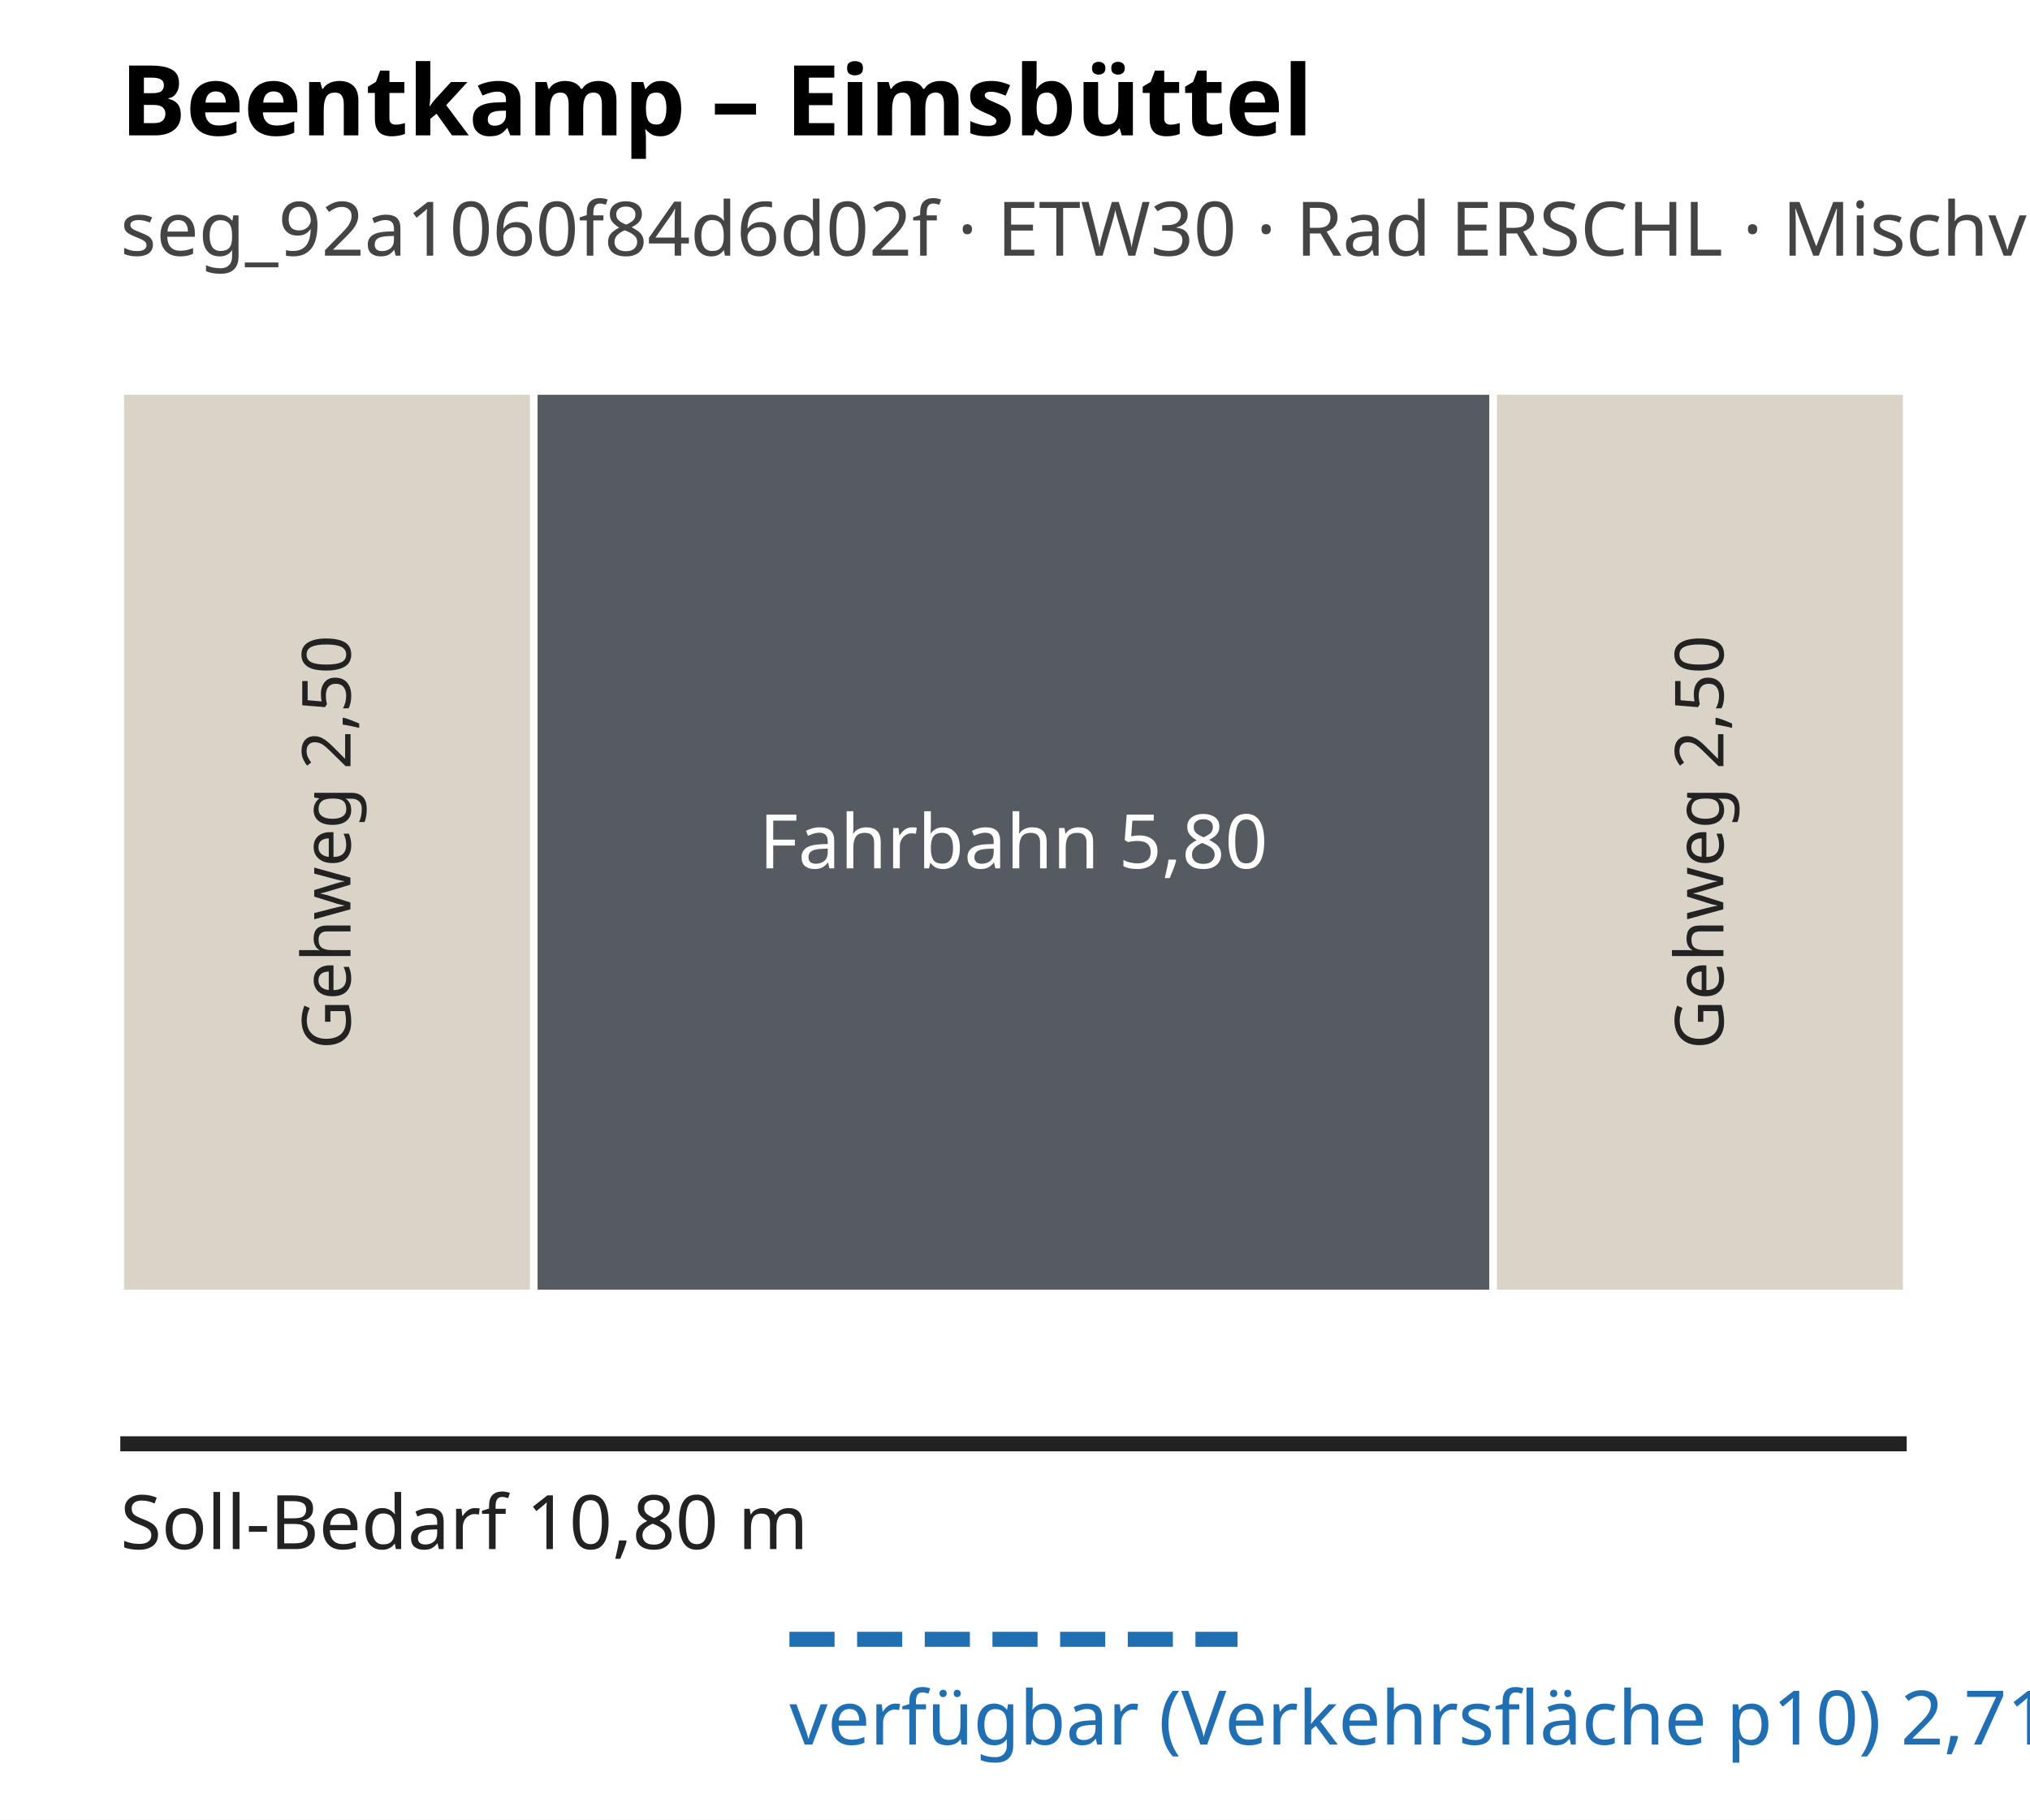
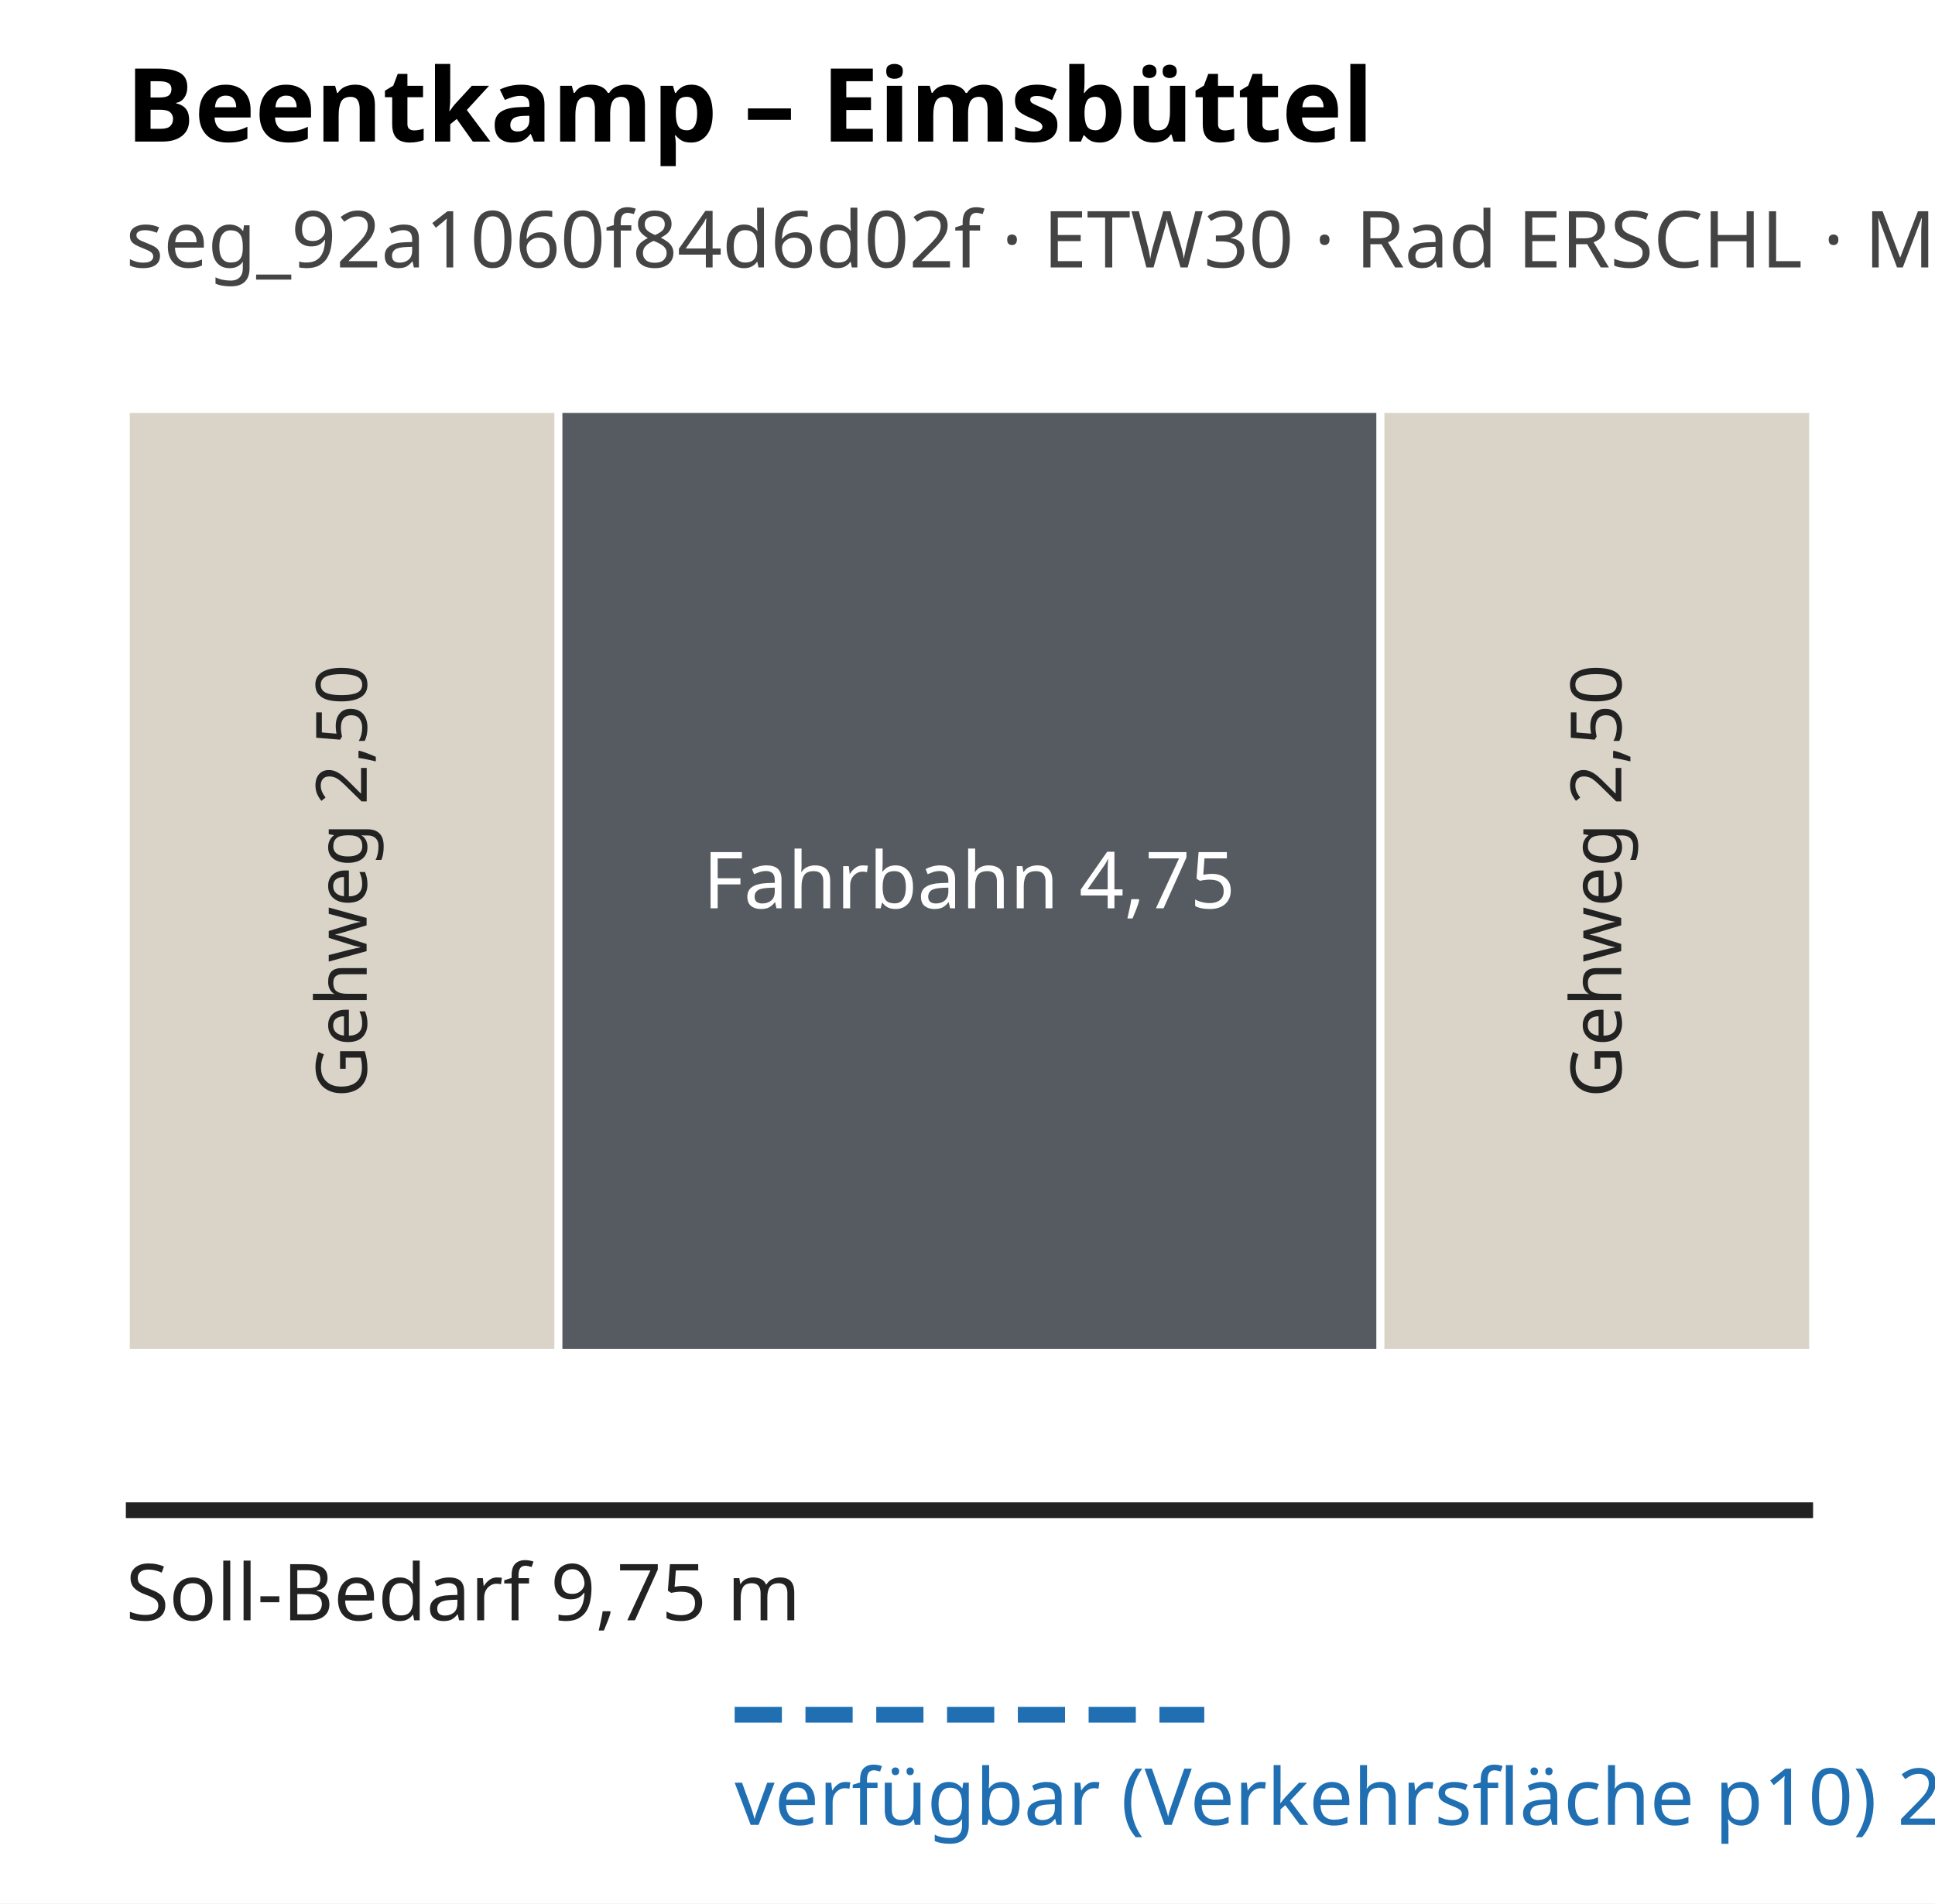
- <svg xmlns="http://www.w3.org/2000/svg" width="270" height="242" viewBox="0 0 270 242" font-family="sans-serif" font-size="10">
-   <rect x="0" y="0" width="270" height="242" fill="#ffffff" />
+ <svg xmlns="http://www.w3.org/2000/svg" width="246" height="242" viewBox="0 0 246 242" font-family="sans-serif" font-size="10">
+   <rect x="0" y="0" width="246" height="242" fill="#ffffff" />
  <text x="16.0" y="18" font-size="13" font-weight="bold">Beentkamp – Eimsbüttel</text>
  <text x="16.0" y="34" fill="#444">seg_92a1060f84d6d02f · ETW30 · Rad ERSCHL · Mischverkehr · passt nicht · Abbau D4|D6</text>
  <rect x="16.0" y="52.0" width="55.0" height="120.0" fill="#d9d4c7" stroke="#ffffff" stroke-width="1" data-element="sidewalk" data-width-m="2.50" />
  <text transform="translate(43.5,112.0) rotate(-90)" text-anchor="middle" dominant-baseline="middle" fill="#222" font-size="9">Gehweg 2,50</text>
-   <rect x="71.0" y="52.0" width="127.6" height="120.0" fill="#555b61" stroke="#ffffff" stroke-width="1" data-element="carriageway" data-width-m="5.80" />
-   <text x="134.8" y="112.0" text-anchor="middle" dominant-baseline="middle" fill="#ffffff">Fahrbahn 5,80</text>
-   <rect x="198.6" y="52.0" width="55.0" height="120.0" fill="#d9d4c7" stroke="#ffffff" stroke-width="1" data-element="sidewalk" data-width-m="2.50" />
-   <text transform="translate(226.1,112.0) rotate(-90)" text-anchor="middle" dominant-baseline="middle" fill="#222" font-size="9">Gehweg 2,50</text>
-   <text x="16.0" y="206.0" fill="#222">Soll-Bedarf 10,80 m</text>
-   <line x1="16.0" y1="192.0" x2="253.6" y2="192.0" stroke="#222" stroke-width="2" />
-   <line x1="105.0" y1="218.0" x2="164.6" y2="218.0" stroke="#1f6fb2" stroke-width="2" stroke-dasharray="6 3" />
-   <text x="105.0" y="232.0" fill="#1f6fb2">verfügbar (Verkehrsfläche p10) 2,71 m</text>
+   <rect x="71.0" y="52.0" width="104.5" height="120.0" fill="#555b61" stroke="#ffffff" stroke-width="1" data-element="carriageway" data-width-m="4.75" />
+   <text x="123.2" y="112.0" text-anchor="middle" dominant-baseline="middle" fill="#ffffff">Fahrbahn 4,75</text>
+   <rect x="175.5" y="52.0" width="55.0" height="120.0" fill="#d9d4c7" stroke="#ffffff" stroke-width="1" data-element="sidewalk" data-width-m="2.50" />
+   <text transform="translate(203.0,112.0) rotate(-90)" text-anchor="middle" dominant-baseline="middle" fill="#222" font-size="9">Gehweg 2,50</text>
+   <text x="16.0" y="206.0" fill="#222">Soll-Bedarf 9,75 m</text>
+   <line x1="16.0" y1="192.0" x2="230.5" y2="192.0" stroke="#222" stroke-width="2" />
+   <line x1="93.4" y1="218.0" x2="153.1" y2="218.0" stroke="#1f6fb2" stroke-width="2" stroke-dasharray="6 3" />
+   <text x="93.4" y="232.0" fill="#1f6fb2">verfügbar (Verkehrsfläche p10) 2,71 m</text>
</svg>
